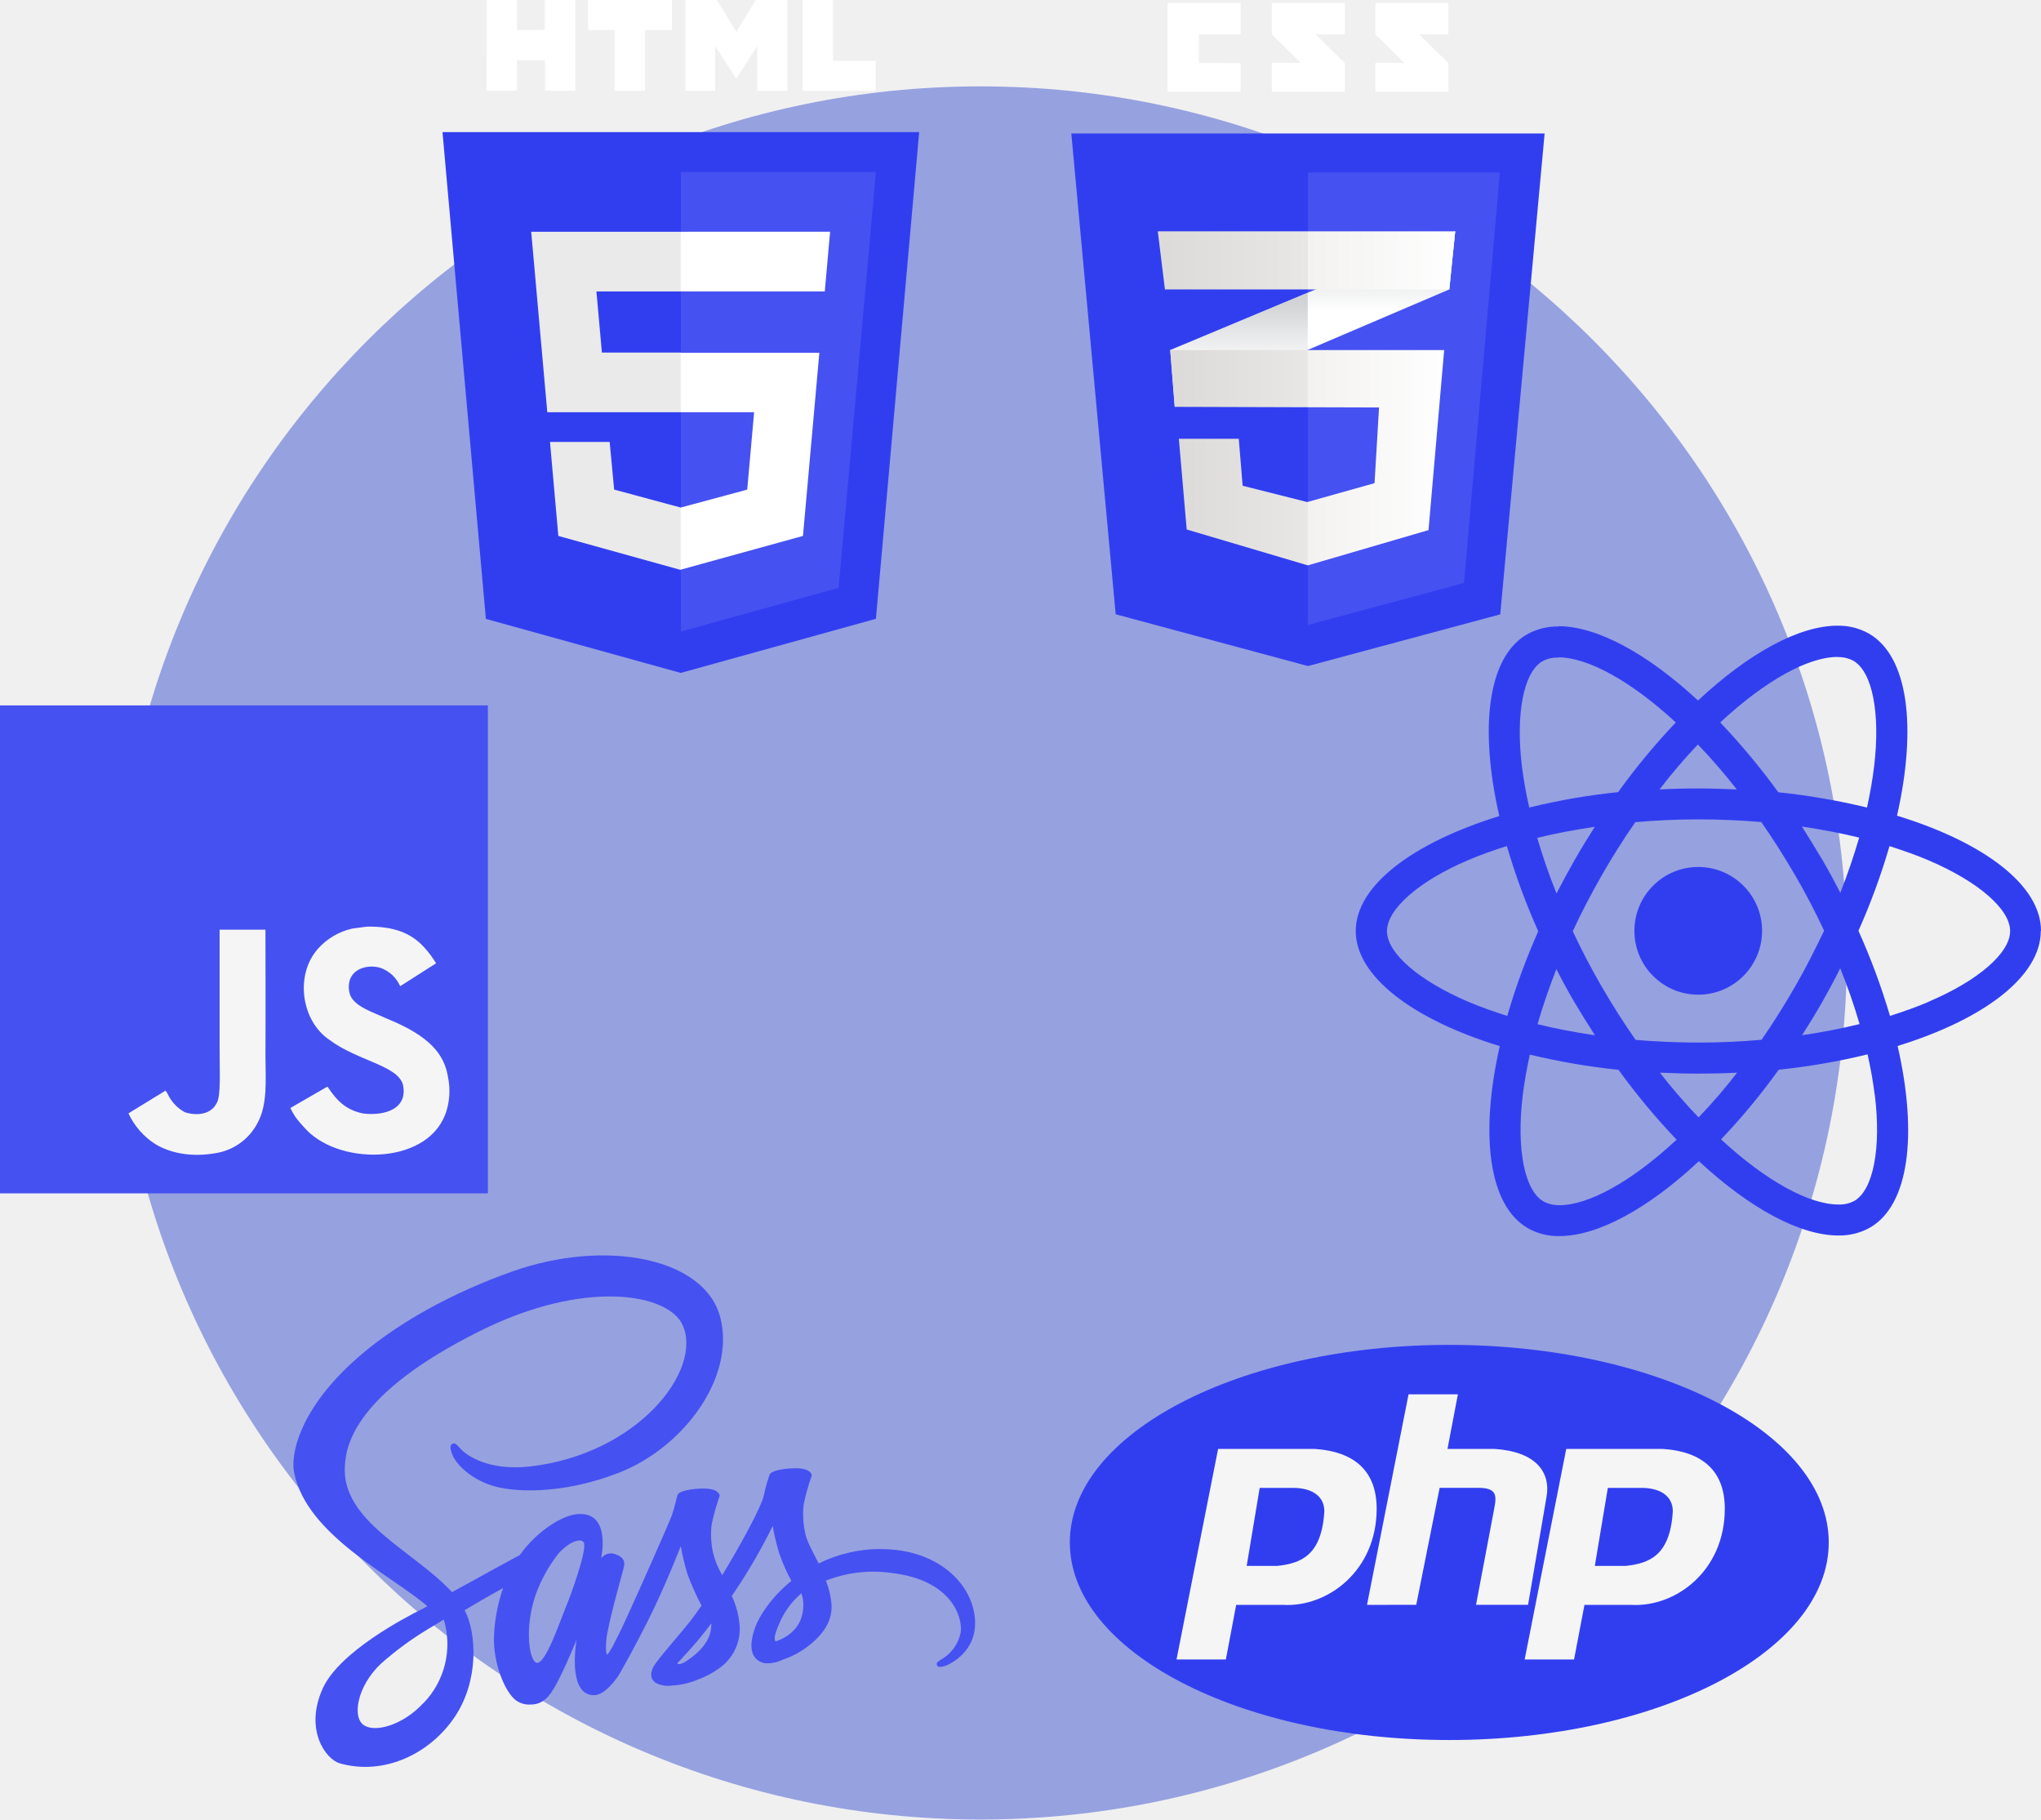
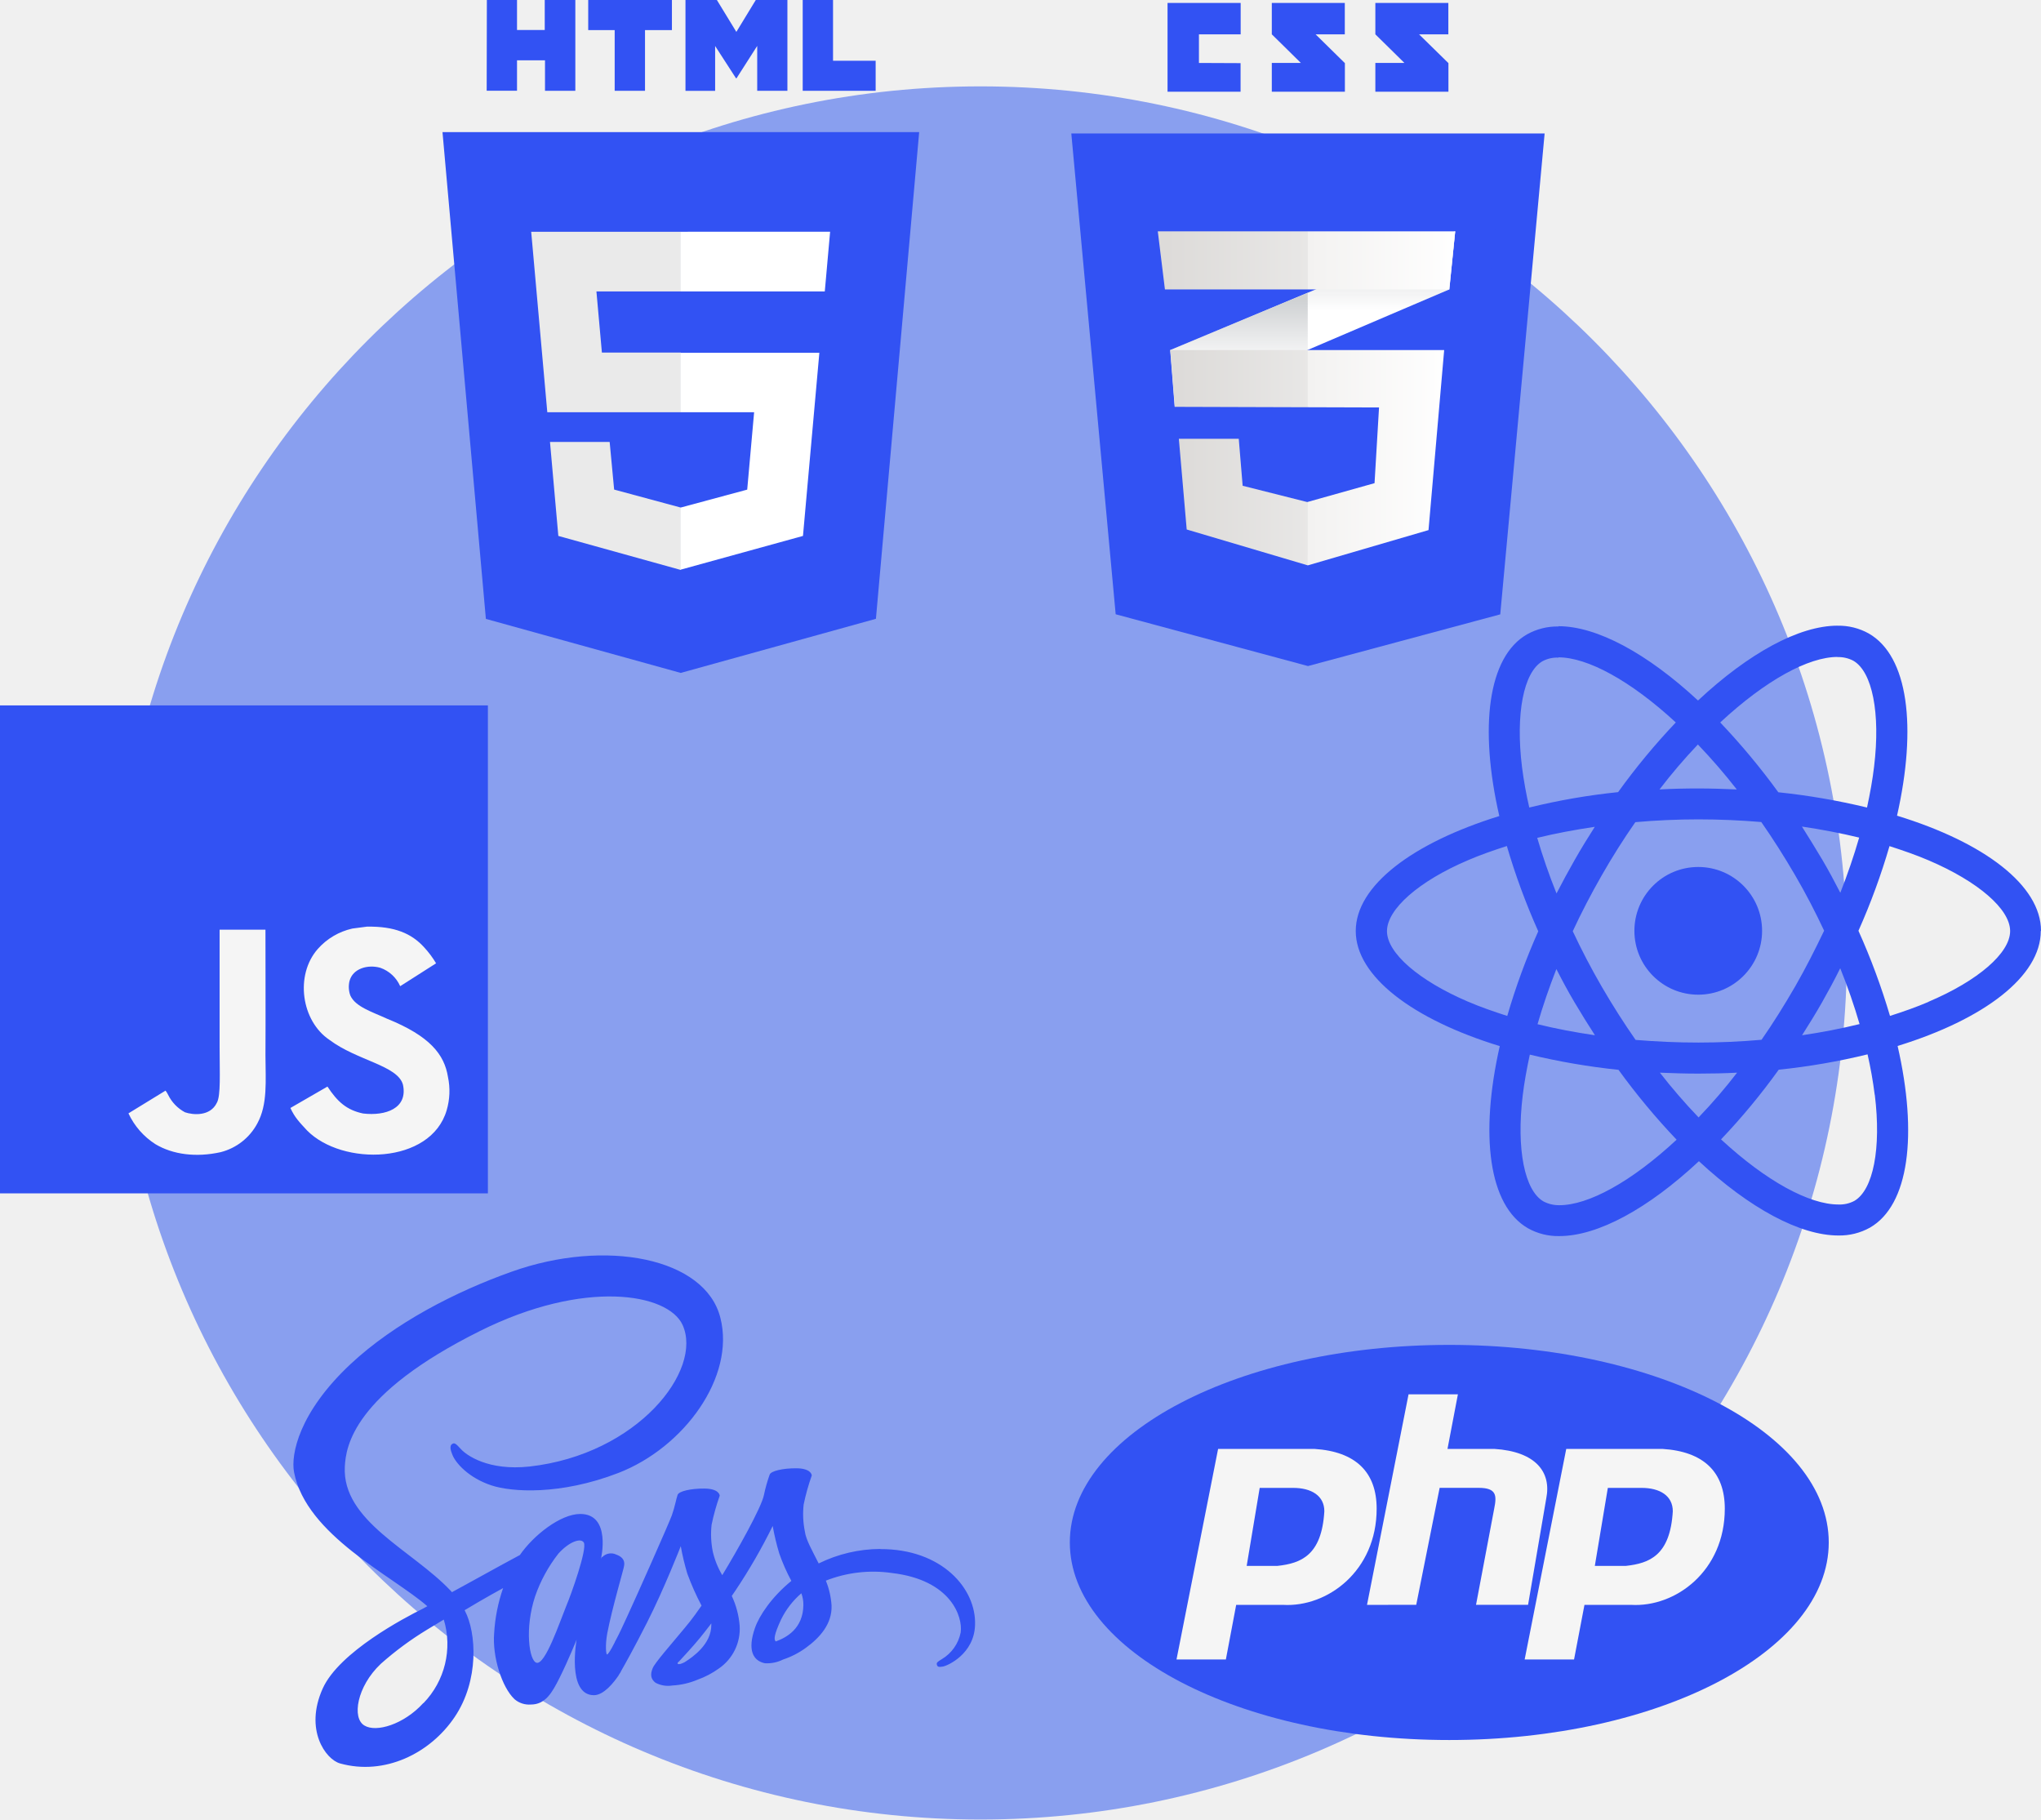
<svg xmlns="http://www.w3.org/2000/svg" xmlns:xlink="http://www.w3.org/1999/xlink" id="Vrstva_1" data-name="Vrstva 1" viewBox="0 0 454.93 405.51">
  <defs>
-     <style>.cls-1{fill:#96a1e0;}.cls-2{fill:#313ef0;}.cls-3{fill:#4651f1;}.cls-4{fill:#eaeaea;}.cls-5{fill:#fff;}.cls-6{fill:url(#Nepojmenovaný_přechod_2);}.cls-7{fill:url(#Nepojmenovaný_přechod_2-2);}.cls-8{fill:url(#Nepojmenovaný_přechod_4);}.cls-9{opacity:0.05;isolation:isolate;}.cls-10{fill:url(#Nepojmenovaný_přechod_4-2);}.cls-11,.cls-12{fill:#f5f5f5;}.cls-11{fill-rule:evenodd;}</style>
+     <style>.cls-1{fill:#899fef;}.cls-2{fill:#3252f3;}.cls-3{fill:#eaeaea;}.cls-4{fill:#fff;}.cls-5{fill:url(#Nepojmenovaný_přechod_2);}.cls-6{fill:url(#Nepojmenovaný_přechod_2-2);}.cls-7{fill:url(#Nepojmenovaný_přechod_4);}.cls-8{opacity:0.05;isolation:isolate;}.cls-9{fill:url(#Nepojmenovaný_přechod_4-2);}.cls-10,.cls-11{fill:#f5f5f5;}.cls-10{fill-rule:evenodd;}</style>
    <linearGradient id="Nepojmenovaný_přechod_2" x1="-970.76" y1="-933.78" x2="-970.76" y2="-939.25" gradientTransform="translate(4855 4633.64) scale(4.64)" gradientUnits="userSpaceOnUse">
      <stop offset="0.39" stop-color="#cfd1d3" stop-opacity="0" />
      <stop offset="1" stop-color="#cfd1d3" />
    </linearGradient>
    <linearGradient id="Nepojmenovaný_přechod_2-2" x1="-963.92" y1="-936.51" x2="-963.92" y2="-942.2" xlink:href="#Nepojmenovaný_přechod_2" />
    <linearGradient id="Nepojmenovaný_přechod_4" x1="-974.05" y1="-931.33" x2="-960.9" y2="-931.33" gradientTransform="translate(4855 4633.64) scale(4.64)" gradientUnits="userSpaceOnUse">
      <stop offset="0" stop-color="#e8e6e4" />
      <stop offset="1" stop-color="#fff" />
    </linearGradient>
    <linearGradient id="Nepojmenovaný_přechod_4-2" x1="-974.66" y1="-940.81" x2="-960.38" y2="-940.81" xlink:href="#Nepojmenovaný_přechod_4" />
  </defs>
  <circle class="cls-1" cx="218.54" cy="212.38" r="193.13" />
  <path class="cls-2" d="M181.06,346.49,171.39,238H277.64L268,346.47l-43.51,12.06Z" transform="translate(-72.76 -208.56)" />
-   <path class="cls-3" d="M224.52,349.31l35.16-9.74L268,246.9H224.52Z" transform="translate(-72.76 -208.56)" />
-   <path class="cls-4" d="M224.52,287.13h-17.6l-1.22-13.62h18.82v-13.3H191.16l.32,3.56,3.27,36.66h29.77Zm0,34.54-.06,0-14.81-4-1-10.61H195.35L197.21,328l27.25,7.57.06,0Z" transform="translate(-72.76 -208.56)" />
-   <path class="cls-5" d="M181.28,208.56H188v6.68h6.18v-6.68H201v20.23h-6.76V222H188v6.78h-6.76Zm28.59,6.71h-6v-6.71h18.66v6.71h-6v13.52h-6.76V215.27Zm15.68-6.71h7l4.34,7.11,4.33-7.11h7.05v20.23h-6.73v-10L236.93,226h-.12l-4.65-7.19v10h-6.61V208.56Zm26.13,0h6.76V222.1h9.5v6.69H251.68Z" transform="translate(-72.76 -208.56)" />
-   <path class="cls-5" d="M224.47,287.13v13.3h16.38l-1.54,17.25-14.84,4v13.84L251.74,328l.2-2.24,3.13-35,.32-3.57H224.47Zm0-26.92v13.3H256.6l.27-3,.6-6.75.32-3.56Z" transform="translate(-72.76 -208.56)" />
+   <path class="cls-2" d="M224.52,349.31l35.16-9.74L268,246.9H224.52Z" transform="translate(-72.76 -208.56)" />
+   <path class="cls-3" d="M224.52,287.13h-17.6l-1.22-13.62h18.82v-13.3H191.16l.32,3.56,3.27,36.66h29.77Zm0,34.54-.06,0-14.81-4-1-10.61H195.35L197.21,328l27.25,7.57.06,0Z" transform="translate(-72.76 -208.56)" />
+   <path class="cls-2" d="M181.28,208.56H188v6.68h6.18v-6.68H201v20.23h-6.76V222H188v6.78h-6.76Zm28.59,6.71h-6v-6.71h18.66v6.71h-6v13.52h-6.76V215.27Zm15.68-6.71h7l4.34,7.11,4.33-7.11h7.05v20.23h-6.73v-10L236.93,226h-.12l-4.65-7.19v10h-6.61V208.56Zm26.13,0h6.76V222.1h9.5v6.69H251.68Z" transform="translate(-72.76 -208.56)" />
+   <path class="cls-4" d="M224.47,287.13v13.3h16.38l-1.54,17.25-14.84,4v13.84L251.74,328l.2-2.24,3.13-35,.32-3.57H224.47Zm0-26.92v13.3H256.6l.27-3,.6-6.75.32-3.56Z" transform="translate(-72.76 -208.56)" />
  <path class="cls-2" d="M407.16,345.48,364.3,357l-42.86-11.54-9.89-107.15h105.5Z" transform="translate(-72.76 -208.56)" />
-   <path class="cls-3" d="M364.3,247V347.82l.1,0,34.68-9.34,8-91.49Z" transform="translate(-72.76 -208.56)" />
-   <path class="cls-5" d="M340,222.59v-6.38h9.3v-7H333V229h16.28v-6.37Zm26-6.38h6.51v-7H356.24v7c2.18,2.18,3.32,3.22,6.47,6.37h-6.47V229h16.29v-6.37L366,216.21Zm23.08,0h6.51v-7H379.32v7c2.18,2.18,3.32,3.22,6.47,6.37h-6.47V229h16.29v-6.37l-6.51-6.38Z" transform="translate(-72.76 -208.56)" />
-   <path class="cls-5" d="M364.26,273.8l-30.67,12.78,1,12.65,29.65-12.68,31.55-13.49,1.31-12.94L364.26,273.8Z" transform="translate(-72.76 -208.56)" />
-   <path class="cls-6" d="M333.59,286.58l1,12.65,29.66-12.68V273.8Z" transform="translate(-72.76 -208.56)" />
-   <path class="cls-7" d="M397.12,260.12,364.26,273.8v12.75l31.55-13.49Z" transform="translate(-72.76 -208.56)" />
-   <path class="cls-8" d="M333.63,286.58l1,12.65,45.51.14-1,16.87-15,4.21-14.4-3.63-.87-10.47H335.52l1.75,20.21,27,8,26.9-7.86,3.49-40.12Z" transform="translate(-72.76 -208.56)" />
-   <path class="cls-9" d="M364.26,286.58H333.59l1,12.65,29.65.09V286.58Zm0,33.83-.14,0-14.39-3.63-.88-10.47H335.48l1.74,20.21,27,8Z" transform="translate(-72.76 -208.56)" />
-   <path class="cls-10" d="M330.83,260.12h66.29l-1.31,12.94H332.42l-1.59-12.94Z" transform="translate(-72.76 -208.56)" />
-   <path class="cls-9" d="M364.26,260.12H330.83l1.59,12.94h31.84V260.12Z" transform="translate(-72.76 -208.56)" />
+   <path class="cls-2" d="M364.3,247V347.82l.1,0,34.68-9.34,8-91.49Z" transform="translate(-72.76 -208.56)" />
+   <path class="cls-2" d="M340,222.59v-6.38h9.3v-7H333V229h16.28v-6.37Zm26-6.38h6.51v-7H356.24v7c2.18,2.18,3.32,3.22,6.47,6.37h-6.47V229h16.29v-6.37L366,216.21Zm23.08,0h6.51v-7H379.32v7c2.18,2.18,3.32,3.22,6.47,6.37h-6.47V229h16.29v-6.37l-6.51-6.38Z" transform="translate(-72.76 -208.56)" />
+   <path class="cls-4" d="M364.26,273.8l-30.67,12.78,1,12.65,29.65-12.68,31.55-13.49,1.31-12.94L364.26,273.8Z" transform="translate(-72.76 -208.56)" />
+   <path class="cls-5" d="M333.59,286.58l1,12.65,29.66-12.68V273.8Z" transform="translate(-72.76 -208.56)" />
+   <path class="cls-6" d="M397.12,260.12,364.26,273.8v12.75l31.55-13.49Z" transform="translate(-72.76 -208.56)" />
+   <path class="cls-7" d="M333.63,286.58l1,12.65,45.51.14-1,16.87-15,4.21-14.4-3.63-.87-10.47H335.52l1.75,20.21,27,8,26.9-7.86,3.49-40.12Z" transform="translate(-72.76 -208.56)" />
+   <path class="cls-8" d="M364.26,286.58H333.59l1,12.65,29.65.09V286.58Zm0,33.83-.14,0-14.39-3.63-.88-10.47H335.48l1.74,20.21,27,8Z" transform="translate(-72.76 -208.56)" />
+   <path class="cls-9" d="M330.83,260.12h66.29l-1.31,12.94H332.42l-1.59-12.94Z" transform="translate(-72.76 -208.56)" />
+   <path class="cls-8" d="M364.26,260.12H330.83l1.59,12.94h31.84V260.12Z" transform="translate(-72.76 -208.56)" />
  <ellipse class="cls-2" cx="323.04" cy="343.76" rx="84.58" ry="44.03" />
-   <path class="cls-11" d="M335,578.4l9.27-46.93h21.43c9.27.58,13.91,5.21,13.91,13.33,0,13.9-11,22-20.86,21.43H348.3L346,578.4Zm15.64-20.86,2.9-17.38H361c4.06,0,6.95,1.74,6.95,5.21-.58,9.85-5.21,11.59-10.42,12.17Zm26.82,8.69,9.26-46.92h11l-2.32,12.16h10.43c9.27.58,12.75,5.21,11.59,11l-4.06,23.75H401.76l4.05-21.43c.58-2.9.58-4.64-3.47-4.64h-8.69l-5.22,26.07ZM412.6,578.4l9.27-46.93H443.3c9.27.58,13.91,5.21,13.91,13.33,0,13.9-11,22-20.86,21.43H425.93l-2.32,12.17Zm15.64-20.86,2.9-17.38h7.53c4.06,0,6.95,1.74,6.95,5.21-.58,9.85-5.21,11.59-10.43,12.17Z" transform="translate(-72.76 -208.56)" />
-   <path class="cls-3" d="M72.76,365.77H181.51V474.52H72.76Z" transform="translate(-72.76 -208.56)" />
-   <path class="cls-12" d="M172.61,448.58c-.8-5-4-9.12-13.62-13-3.32-1.53-7-2.63-8.14-5.15a5.62,5.62,0,0,1-.2-3.18c.72-2.89,4.16-3.79,6.89-3a7.58,7.58,0,0,1,4.42,4.1c4.69-3,4.68-3,8-5.1a21,21,0,0,0-2.62-3.52c-2.83-3.15-6.67-4.77-12.82-4.65l-3.21.42a14.51,14.51,0,0,0-7.71,4.54c-5.15,5.84-3.68,16.07,2.59,20.27,6.17,4.64,15.23,5.69,16.39,10,1.13,5.3-3.9,7-8.89,6.41-3.68-.77-5.73-2.64-7.94-6l-8.26,4.77c1,2.17,2,3.15,3.7,5,7.88,8,27.59,7.6,31.13-4.49A15.11,15.11,0,0,0,172.61,448.58Zm-40.73-32.83H121.71c0,8.79,0,17.51,0,26.3,0,5.59.29,10.72-.62,12.29-1.49,3.09-5.35,2.71-7.1,2.11a8.77,8.77,0,0,1-3.76-3.9,5.24,5.24,0,0,0-.57-.93l-8.27,5.07a16.32,16.32,0,0,0,6,6.86c3.88,2.33,9.09,3,14.54,1.79a12.84,12.84,0,0,0,8.2-6.43c2.32-4.27,1.82-9.44,1.8-15.15.05-9.33,0-18.65,0-28Z" transform="translate(-72.76 -208.56)" />
-   <path class="cls-3" d="M269,553.77A31.39,31.39,0,0,0,255.24,557c-1.42-2.83-2.85-5.29-3.08-7.13a19.53,19.53,0,0,1-.27-6,48.45,48.45,0,0,1,1.81-6.47c0-.27-.33-1.58-3.38-1.61s-5.71.6-6,1.4a34,34,0,0,0-1.28,4.54c-.53,2.79-6.12,12.68-9.29,17.88a18.25,18.25,0,0,1-2.11-5.23,19.52,19.52,0,0,1-.27-6,48.93,48.93,0,0,1,1.81-6.47c0-.27-.32-1.57-3.38-1.6s-5.7.59-6,1.39-.62,2.71-1.28,4.55-8,18.35-10,22.65c-1,2.2-1.85,4-2.47,5.14s0,.09-.09.21l-.83,1.57v0c-.42.74-.86,1.46-1.07,1.46s-.44-2,.06-4.73c1.1-5.73,3.77-14.66,3.74-15,0-.15.51-1.72-1.72-2.52a2.7,2.7,0,0,0-3.12.53c-.18,0-.32.48-.32.48s2.4-10.07-4.61-10.07c-4.39,0-10.45,4.78-13.45,9.15-1.9,1-5.94,3.23-10.21,5.58-1.64.89-3.33,1.84-4.93,2.7l-.33-.36c-8.49-9-24.2-15.47-23.55-27.64.24-4.43,1.79-16.1,30.17-30.23,23.25-11.58,41.87-8.4,45.11-1.34,4.6,10.1-10,28.87-34.12,31.57-9.21,1-14.05-2.53-15.26-3.86s-1.46-1.46-1.93-1.19c-.77.42-.3,1.66,0,2.41.71,1.87,3.68,5.19,8.73,6.85,4.42,1.46,15.23,2.26,28.3-2.79,14.63-5.67,26.07-21.41,22.71-34.56C230,488.89,207.74,484.49,186.74,492c-12.5,4.45-26,11.4-35.78,20.51-11.58,10.81-13.42,20.26-12.65,24.18,2.7,14,22,23.1,29.7,29.84-.39.2-.75.41-1.07.59-3.86,1.9-18.56,9.59-22.24,17.73-4.16,9.2.65,15.83,3.86,16.72,9.91,2.76,20.07-2.2,25.56-10.37s4.81-18.76,2.29-23.6l-.09-.18,3-1.78c2-1.16,3.89-2.23,5.58-3.15a37.07,37.07,0,0,0-2,10.09c-.41,5.23,1.72,12,4.54,14.67a5,5,0,0,0,3.66,1.19c3.26,0,4.75-2.7,6.38-5.94,2-4,3.8-8.52,3.8-8.52s-2.23,12.38,3.86,12.38c2.23,0,4.46-2.88,5.47-4.36v0l.17-.3a6.65,6.65,0,0,0,.36-.56v-.06c.89-1.55,2.88-5.08,5.85-10.93,3.83-7.54,7.51-17,7.51-17a54.62,54.62,0,0,0,1.46,6.12,58,58,0,0,0,3.17,7.13c-.89,1.25-1.42,2-1.42,2l0,0c-.71,1-1.52,2-2.35,3-3,3.62-6.65,7.75-7.12,8.94-.57,1.39-.45,2.43.65,3.26a6,6,0,0,0,3.74.6,16.83,16.83,0,0,0,5.58-1.28,19.33,19.33,0,0,0,4.81-2.53,10.72,10.72,0,0,0,4.61-9.47,19.13,19.13,0,0,0-1.76-6.68c.27-.38.54-.77.81-1.19a125.32,125.32,0,0,0,8.31-14.4,54.62,54.62,0,0,0,1.46,6.12,42.48,42.48,0,0,0,2.7,6.12c-4.4,3.59-7.16,7.75-8.11,10.48-1.75,5-.39,7.33,2.2,7.87a8,8,0,0,0,4.07-.83,18.51,18.51,0,0,0,5.13-2.65c3-2.19,5.82-5.25,5.67-9.38a17.78,17.78,0,0,0-1.27-5.55,28.88,28.88,0,0,1,14.73-1.7c13.21,1.55,15.82,9.8,15.32,13.25a8.92,8.92,0,0,1-4.19,5.94c-.92.56-1.22.77-1.13,1.18.12.63.54.6,1.34.48,1.1-.18,6.95-2.82,7.18-9.18.36-8.16-7.39-17.07-21.14-17ZM167.11,588.12c-4.36,4.78-10.51,6.6-13.12,5-2.82-1.63-1.72-8.67,3.65-13.75A70.78,70.78,0,0,1,168,571.73l2.7-1.63.29-.18.69-.41a18.91,18.91,0,0,1-4.52,18.61ZM199,566.42c-1.51,3.71-4.72,13.24-6.65,12.71-1.66-.45-2.67-7.66-.32-14.79a32.93,32.93,0,0,1,5.19-9.53c2.41-2.67,5-3.57,5.67-2.47C203.7,553.77,200,564.1,199,566.42ZM225.37,579c-.65.33-1.24.56-1.51.38s.27-.56.27-.56,3.29-3.53,4.6-5.17c.74-.95,1.63-2,2.58-3.29v.35c0,4.28-4.1,7.13-5.94,8.29Zm20.31-4.63c-.47-.36-.41-1.46,1.19-4.9a18.22,18.22,0,0,1,4.51-5.82,7.27,7.27,0,0,1,.45,2.55C251.8,571.56,248,573.54,245.68,574.38Z" transform="translate(-72.76 -208.56)" />
+   <path class="cls-10" d="M335,578.4l9.27-46.93h21.43c9.27.58,13.91,5.21,13.91,13.33,0,13.9-11,22-20.86,21.43H348.3L346,578.4Zm15.64-20.86,2.9-17.38H361c4.06,0,6.95,1.74,6.95,5.21-.58,9.85-5.21,11.59-10.42,12.17Zm26.82,8.69,9.26-46.92h11l-2.32,12.16h10.43c9.27.58,12.75,5.21,11.59,11l-4.06,23.75H401.76l4.05-21.43c.58-2.9.58-4.64-3.47-4.64h-8.69l-5.22,26.07ZM412.6,578.4l9.27-46.93H443.3c9.27.58,13.91,5.21,13.91,13.33,0,13.9-11,22-20.86,21.43H425.93l-2.32,12.17Zm15.64-20.86,2.9-17.38h7.53c4.06,0,6.95,1.74,6.95,5.21-.58,9.85-5.21,11.59-10.43,12.17Z" transform="translate(-72.76 -208.56)" />
+   <path class="cls-2" d="M72.76,365.77H181.51V474.52H72.76Z" transform="translate(-72.76 -208.56)" />
+   <path class="cls-11" d="M172.61,448.58c-.8-5-4-9.12-13.62-13-3.32-1.53-7-2.63-8.14-5.15a5.62,5.62,0,0,1-.2-3.18c.72-2.89,4.16-3.79,6.89-3a7.58,7.58,0,0,1,4.42,4.1c4.69-3,4.68-3,8-5.1a21,21,0,0,0-2.62-3.52c-2.83-3.15-6.67-4.77-12.82-4.65l-3.21.42a14.51,14.51,0,0,0-7.71,4.54c-5.15,5.84-3.68,16.07,2.59,20.27,6.17,4.64,15.23,5.69,16.39,10,1.13,5.3-3.9,7-8.89,6.41-3.68-.77-5.73-2.64-7.94-6l-8.26,4.77c1,2.17,2,3.15,3.7,5,7.88,8,27.59,7.6,31.13-4.49A15.11,15.11,0,0,0,172.61,448.58Zm-40.73-32.83H121.71c0,8.79,0,17.51,0,26.3,0,5.59.29,10.72-.62,12.29-1.49,3.09-5.35,2.71-7.1,2.11a8.77,8.77,0,0,1-3.76-3.9,5.24,5.24,0,0,0-.57-.93l-8.27,5.07a16.32,16.32,0,0,0,6,6.86c3.88,2.33,9.09,3,14.54,1.79a12.84,12.84,0,0,0,8.2-6.43c2.32-4.27,1.82-9.44,1.8-15.15.05-9.33,0-18.65,0-28Z" transform="translate(-72.76 -208.56)" />
+   <path class="cls-2" d="M269,553.77A31.39,31.39,0,0,0,255.24,557c-1.42-2.83-2.85-5.29-3.08-7.13a19.53,19.53,0,0,1-.27-6,48.45,48.45,0,0,1,1.81-6.47c0-.27-.33-1.58-3.38-1.61s-5.71.6-6,1.4a34,34,0,0,0-1.28,4.54c-.53,2.79-6.12,12.68-9.29,17.88a18.25,18.25,0,0,1-2.11-5.23,19.52,19.52,0,0,1-.27-6,48.93,48.93,0,0,1,1.81-6.47c0-.27-.32-1.57-3.38-1.6s-5.7.59-6,1.39-.62,2.71-1.28,4.55-8,18.35-10,22.65c-1,2.2-1.85,4-2.47,5.14s0,.09-.09.21l-.83,1.57v0c-.42.74-.86,1.46-1.07,1.46s-.44-2,.06-4.73c1.1-5.73,3.77-14.66,3.74-15,0-.15.51-1.72-1.72-2.52a2.7,2.7,0,0,0-3.12.53c-.18,0-.32.48-.32.48s2.4-10.07-4.61-10.07c-4.39,0-10.45,4.78-13.45,9.15-1.9,1-5.94,3.23-10.21,5.58-1.64.89-3.33,1.84-4.93,2.7l-.33-.36c-8.49-9-24.2-15.47-23.55-27.64.24-4.43,1.79-16.1,30.17-30.23,23.25-11.58,41.87-8.4,45.11-1.34,4.6,10.1-10,28.87-34.12,31.57-9.21,1-14.05-2.53-15.26-3.86s-1.46-1.46-1.93-1.19c-.77.42-.3,1.66,0,2.41.71,1.87,3.68,5.19,8.73,6.85,4.42,1.46,15.23,2.26,28.3-2.79,14.63-5.67,26.07-21.41,22.71-34.56C230,488.89,207.74,484.49,186.74,492c-12.5,4.45-26,11.4-35.78,20.51-11.58,10.81-13.42,20.26-12.65,24.18,2.7,14,22,23.1,29.7,29.84-.39.2-.75.41-1.07.59-3.86,1.9-18.56,9.59-22.24,17.73-4.16,9.2.65,15.83,3.86,16.72,9.91,2.76,20.07-2.2,25.56-10.37s4.81-18.76,2.29-23.6l-.09-.18,3-1.78c2-1.16,3.89-2.23,5.58-3.15a37.07,37.07,0,0,0-2,10.09c-.41,5.23,1.72,12,4.54,14.67a5,5,0,0,0,3.66,1.19c3.26,0,4.75-2.7,6.38-5.94,2-4,3.8-8.52,3.8-8.52s-2.23,12.38,3.86,12.38c2.23,0,4.46-2.88,5.47-4.36v0l.17-.3a6.65,6.65,0,0,0,.36-.56v-.06c.89-1.55,2.88-5.08,5.85-10.93,3.83-7.54,7.51-17,7.51-17a54.62,54.62,0,0,0,1.46,6.12,58,58,0,0,0,3.17,7.13c-.89,1.25-1.42,2-1.42,2l0,0c-.71,1-1.52,2-2.35,3-3,3.62-6.65,7.75-7.12,8.94-.57,1.39-.45,2.43.65,3.26a6,6,0,0,0,3.74.6,16.83,16.83,0,0,0,5.58-1.28,19.33,19.33,0,0,0,4.81-2.53,10.72,10.72,0,0,0,4.61-9.47,19.13,19.13,0,0,0-1.76-6.68c.27-.38.54-.77.81-1.19a125.32,125.32,0,0,0,8.31-14.4,54.62,54.62,0,0,0,1.46,6.12,42.48,42.48,0,0,0,2.7,6.12c-4.4,3.59-7.16,7.75-8.11,10.48-1.75,5-.39,7.33,2.2,7.87a8,8,0,0,0,4.07-.83,18.51,18.51,0,0,0,5.13-2.65c3-2.19,5.82-5.25,5.67-9.38a17.78,17.78,0,0,0-1.27-5.55,28.88,28.88,0,0,1,14.73-1.7c13.21,1.55,15.82,9.8,15.32,13.25a8.92,8.92,0,0,1-4.19,5.94c-.92.56-1.22.77-1.13,1.18.12.63.54.6,1.34.48,1.1-.18,6.95-2.82,7.18-9.18.36-8.16-7.39-17.07-21.14-17ZM167.11,588.12c-4.36,4.78-10.51,6.6-13.12,5-2.82-1.63-1.72-8.67,3.65-13.75A70.78,70.78,0,0,1,168,571.73l2.7-1.63.29-.18.69-.41a18.91,18.91,0,0,1-4.52,18.61ZM199,566.42c-1.51,3.71-4.72,13.24-6.65,12.71-1.66-.45-2.67-7.66-.32-14.79a32.93,32.93,0,0,1,5.19-9.53c2.41-2.67,5-3.57,5.67-2.47C203.7,553.77,200,564.1,199,566.42ZM225.37,579c-.65.33-1.24.56-1.51.38s.27-.56.27-.56,3.29-3.53,4.6-5.17c.74-.95,1.63-2,2.58-3.29v.35c0,4.28-4.1,7.13-5.94,8.29Zm20.31-4.63c-.47-.36-.41-1.46,1.19-4.9a18.22,18.22,0,0,1,4.51-5.82,7.27,7.27,0,0,1,.45,2.55C251.8,571.56,248,573.54,245.68,574.38Z" transform="translate(-72.76 -208.56)" />
  <path class="cls-2" d="M527.69,416c0-10.12-12.67-19.71-32.09-25.65,4.48-19.8,2.49-35.56-6.29-40.6a13.67,13.67,0,0,0-7-1.74V355a7.16,7.16,0,0,1,3.54.81c4.24,2.43,6.08,11.67,4.64,23.57-.34,2.92-.9,6-1.58,9.15a150.77,150.77,0,0,0-19.77-3.4,154.08,154.08,0,0,0-12.95-15.56c10.15-9.43,19.67-14.6,26.15-14.6V348c-8.56,0-19.77,6.1-31.1,16.68-11.34-10.52-22.54-16.56-31.1-16.56v6.94c6.44,0,16,5.14,26.15,14.51a148.06,148.06,0,0,0-12.86,15.53,144.94,144.94,0,0,0-19.8,3.43,91.27,91.27,0,0,1-1.62-9c-1.46-11.89.34-21.14,4.55-23.6a6.9,6.9,0,0,1,3.58-.81v-6.94a13.83,13.83,0,0,0-7,1.75c-8.75,5-10.71,20.76-6.19,40.5-19.37,6-32,15.53-32,25.62s12.67,19.7,32.1,25.65c-4.48,19.8-2.49,35.55,6.29,40.6a13.7,13.7,0,0,0,7,1.74c8.56,0,19.77-6.1,31.1-16.69,11.34,10.52,22.54,16.56,31.1,16.56a13.93,13.93,0,0,0,7-1.74c8.75-5,10.71-20.76,6.19-40.5,19.31-5.95,31.91-15.54,31.91-25.62Zm-40.53-20.77c-1.15,4-2.58,8.16-4.2,12.3-1.28-2.49-2.62-5-4.08-7.47s-3-4.92-4.48-7.29c4.42.66,8.68,1.47,12.76,2.46ZM472.9,428.4c-2.43,4.2-4.92,8.19-7.5,11.89-4.64.41-9.34.62-14.07.62s-9.4-.21-14-.59c-2.58-3.7-5.11-7.66-7.53-11.83s-4.52-8.22-6.48-12.39c1.93-4.17,4.11-8.34,6.44-12.42s4.92-8.19,7.51-11.89c4.64-.41,9.34-.62,14.07-.62s9.4.21,14,.59c2.58,3.7,5.1,7.66,7.53,11.83s4.52,8.22,6.48,12.39c-2,4.17-4.11,8.34-6.45,12.42Zm10.06-4c1.68,4.17,3.11,8.34,4.29,12.39-4.07,1-8.37,1.84-12.82,2.49,1.52-2.4,3.05-4.85,4.48-7.38s2.77-5,4-7.5Zm-31.57,33.22a129.23,129.23,0,0,1-8.65-10c2.8.12,5.66.21,8.56.21s5.82-.06,8.65-.21A120.6,120.6,0,0,1,451.39,457.57Zm-23.16-18.34c-4.42-.65-8.69-1.46-12.76-2.46,1.15-4,2.58-8.15,4.2-12.29,1.27,2.49,2.61,5,4.08,7.47S426.7,436.87,428.23,439.23Zm23-64.78a129.23,129.23,0,0,1,8.65,10c-2.8-.12-5.67-.22-8.56-.22s-5.82.06-8.66.22A122.6,122.6,0,0,1,451.24,374.45Zm-23,18.33c-1.53,2.4-3.05,4.86-4.48,7.38s-2.78,5-4.05,7.47c-1.68-4.17-3.11-8.34-4.3-12.39,4.08-1,8.38-1.8,12.83-2.46Zm-28.18,39c-11-4.7-18.14-10.86-18.14-15.75S389,404.93,400,400.26c2.68-1.16,5.61-2.18,8.63-3.15a149.89,149.89,0,0,0,7,19,147.85,147.85,0,0,0-6.91,18.87c-3.08-1-6-2-8.72-3.18Zm16.75,44.49c-4.23-2.43-6.07-11.68-4.64-23.57.35-2.93.91-6,1.59-9.15a152.19,152.19,0,0,0,19.77,3.39,151.83,151.83,0,0,0,12.95,15.57c-10.15,9.43-19.67,14.6-26.15,14.6a7.44,7.44,0,0,1-3.52-.84Zm73.85-23.73c1.46,11.9-.35,21.14-4.55,23.6a6.93,6.93,0,0,1-3.58.81c-6.44,0-16-5.13-26.15-14.51a146,146,0,0,0,12.86-15.53,146.8,146.8,0,0,0,19.8-3.42A90.8,90.8,0,0,1,490.62,452.52Zm12-20.76c-2.68,1.15-5.6,2.18-8.62,3.14A149.32,149.32,0,0,0,487,416a148,148,0,0,0,6.92-18.87c3.08,1,6,2,8.74,3.18,11,4.7,18.15,10.86,18.15,15.75s-7.16,11.08-18.18,15.75Z" transform="translate(-72.76 -208.56)" />
  <circle class="cls-2" cx="378.53" cy="207.45" r="14.23" />
</svg>
